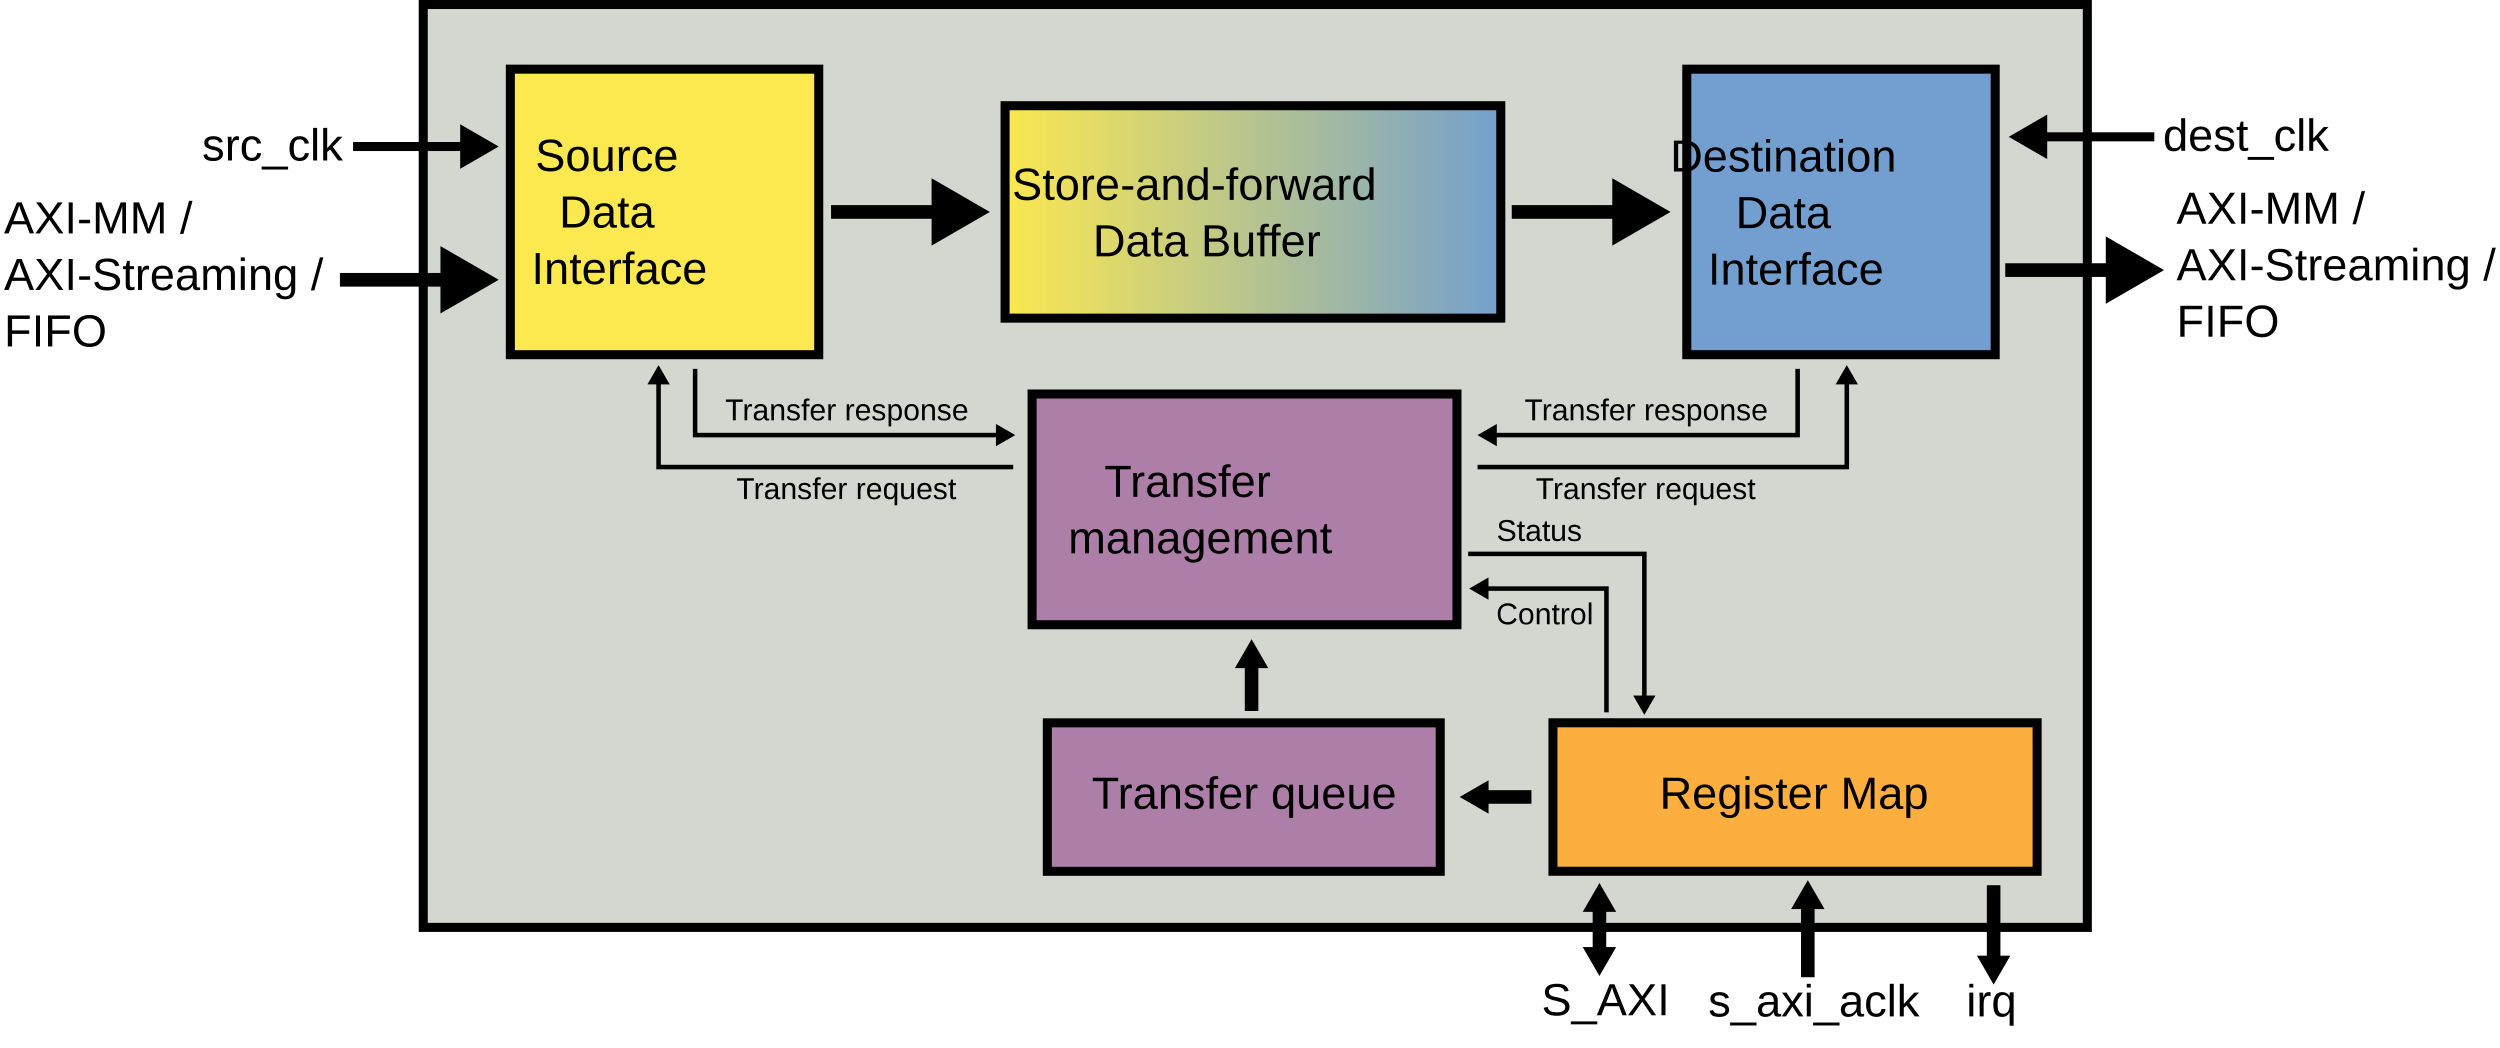
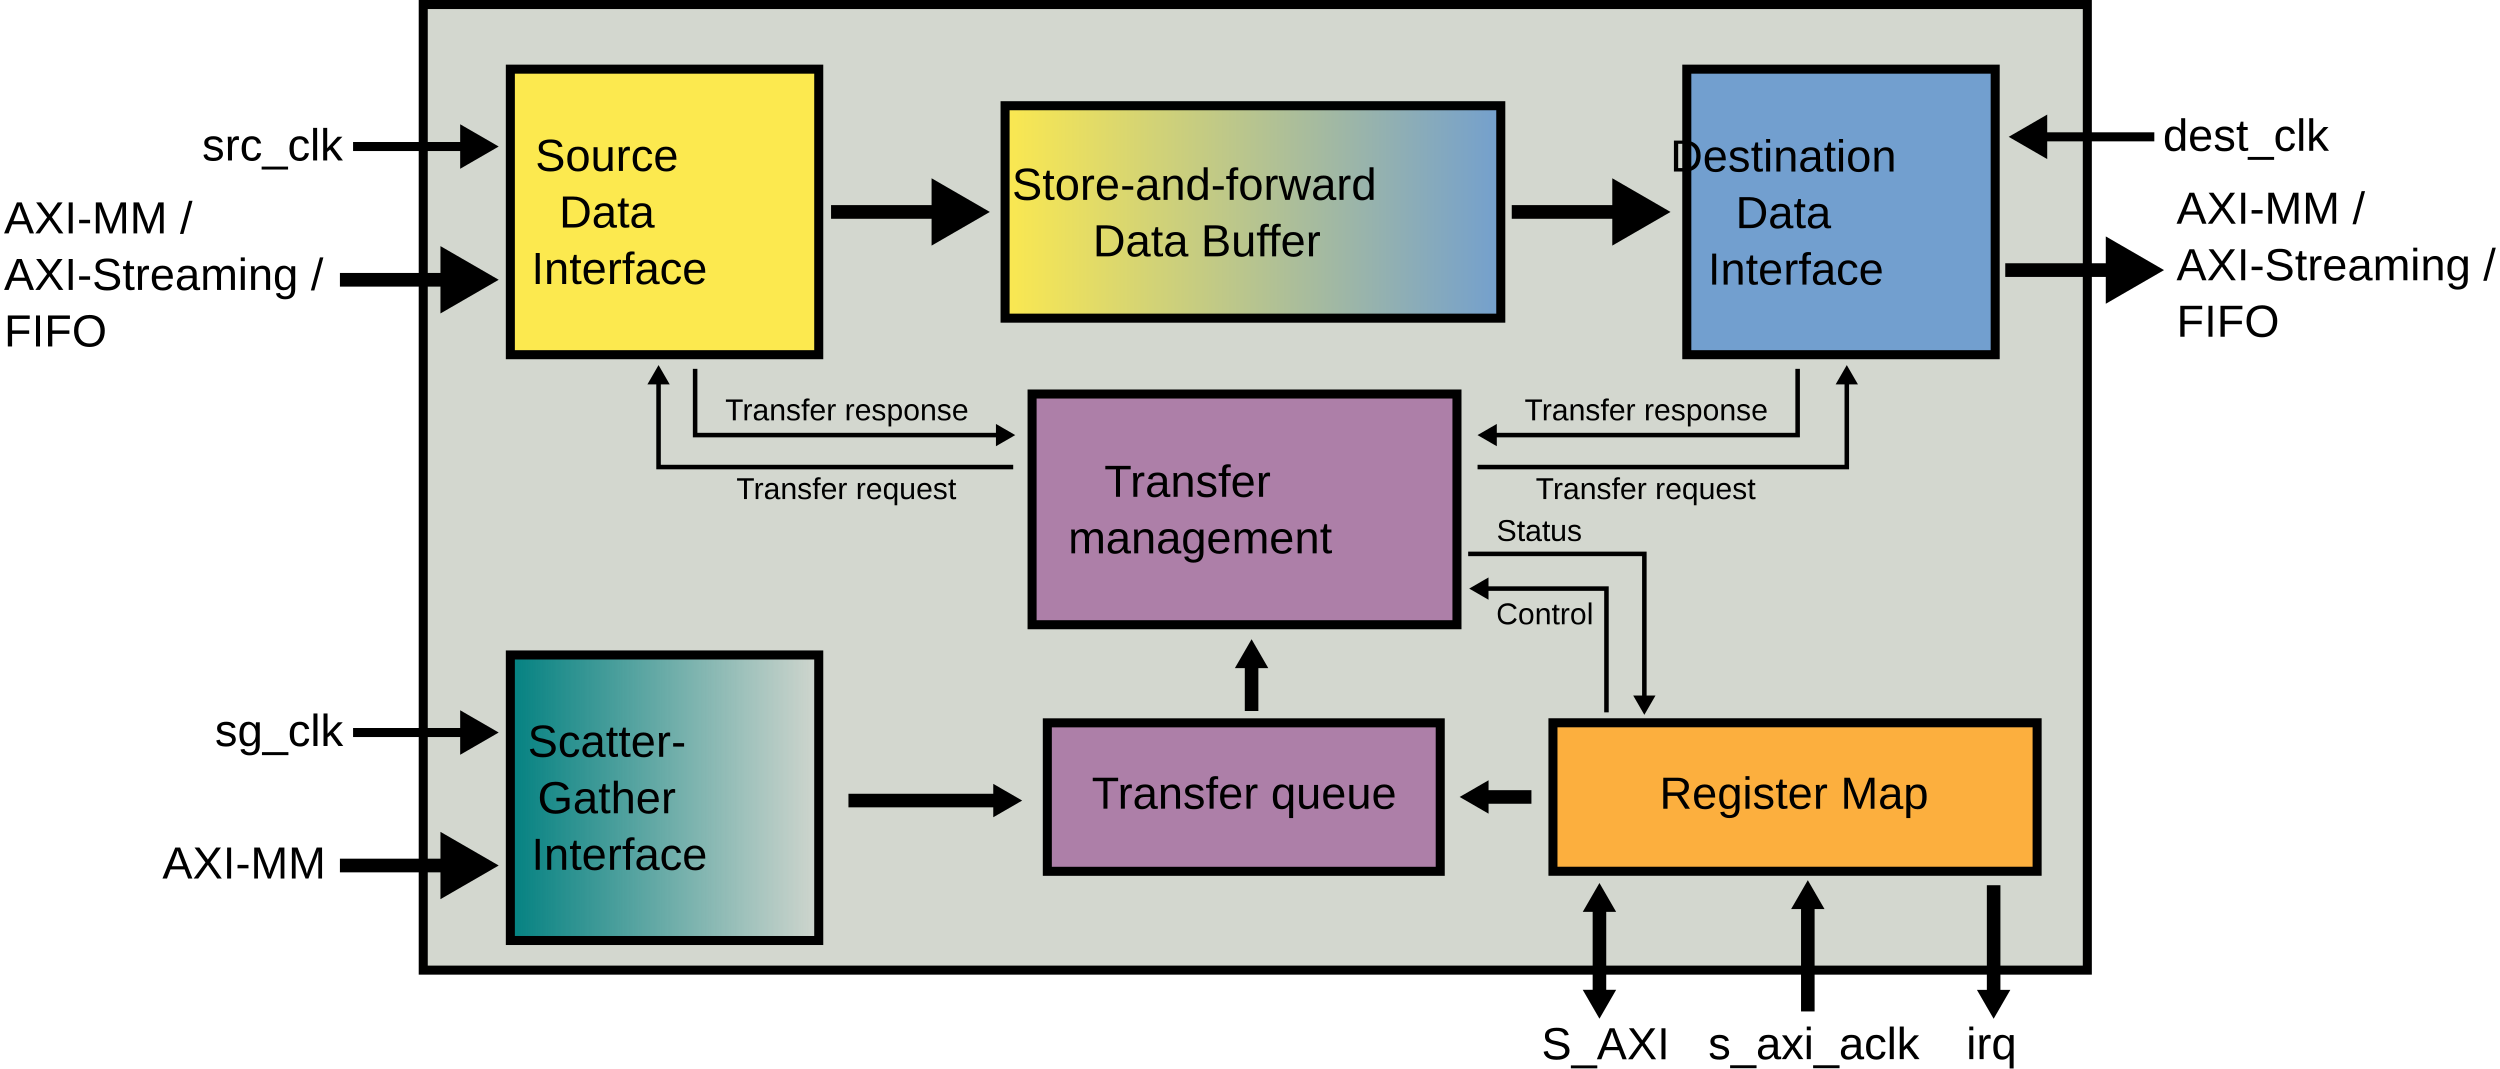
- <svg xmlns="http://www.w3.org/2000/svg" width="585" height="245" preserveAspectRatio="xMidYMid slice" version="1.1" viewBox="0 0 585 245">
+ <svg xmlns="http://www.w3.org/2000/svg" width="585" height="250" preserveAspectRatio="xMidYMid slice" version="1.1" viewBox="0 0 585 250">
  <defs>
    <marker id="h" overflow="visible" orient="auto">
      <path transform="scale(.4)" d="m5.77 0-8.65 5v-10z" fill-rule="evenodd" stroke="#000" stroke-width="1pt" />
    </marker>
    <marker id="i" overflow="visible" orient="auto">
      <path transform="scale(.4)" d="m5.77 0-8.65 5v-10z" fill-rule="evenodd" stroke="#000" stroke-width="1pt" />
    </marker>
    <marker id="j" overflow="visible" orient="auto">
      <path transform="scale(-.4)" d="m5.77 0-8.65 5v-10z" fill-rule="evenodd" stroke="#000" stroke-width="1pt" />
    </marker>
    <marker id="s" overflow="visible" orient="auto">
      <path transform="scale(-.4)" d="m5.77 0-8.65 5v-10z" fill-rule="evenodd" stroke="#000" stroke-width="1pt" />
    </marker>
    <marker id="k" overflow="visible" orient="auto">
      <path transform="scale(.4)" d="m5.77 0-8.65 5v-10z" fill-rule="evenodd" stroke="#000" stroke-width="1pt" />
    </marker>
    <marker id="l" overflow="visible" orient="auto">
      <path transform="scale(.4)" d="m5.77 0-8.65 5v-10z" fill-rule="evenodd" stroke="#000" stroke-width="1pt" />
    </marker>
    <marker id="m" overflow="visible" orient="auto">
      <path transform="scale(.4)" d="m5.77 0-8.65 5v-10z" fill-rule="evenodd" stroke="#000" stroke-width="1pt" />
    </marker>
    <marker id="n" overflow="visible" orient="auto">
      <path transform="scale(-.2)" d="m5.77 0-8.65 5v-10z" fill-rule="evenodd" stroke="#000" stroke-width="1pt" />
    </marker>
    <marker id="a" overflow="visible" orient="auto">
      <path transform="scale(-.2)" d="m5.77 0-8.65 5v-10z" fill-rule="evenodd" stroke="#000" stroke-width="1pt" />
    </marker>
    <marker id="b" overflow="visible" orient="auto">
      <path transform="scale(.2)" d="m5.77 0-8.65 5v-10z" fill-rule="evenodd" stroke="#000" stroke-width="1pt" />
    </marker>
    <marker id="c" overflow="visible" orient="auto">
      <path transform="scale(.2)" d="m5.77 0-8.65 5v-10z" fill-rule="evenodd" stroke="#000" stroke-width="1pt" />
    </marker>
    <marker id="p" overflow="visible" orient="auto">
      <path transform="scale(.2)" d="m5.77 0-8.65 5v-10z" fill-rule="evenodd" stroke="#000" stroke-width="1pt" />
    </marker>
    <marker id="r" overflow="visible" orient="auto">
      <path transform="scale(-.2)" d="m5.77 0-8.65 5v-10z" fill-rule="evenodd" stroke="#000" stroke-width="1pt" />
    </marker>
    <marker id="d" overflow="visible" orient="auto">
      <path transform="scale(.4)" d="m5.77 0-8.65 5v-10z" fill-rule="evenodd" stroke="#000" stroke-width="1pt" />
    </marker>
    <marker id="e" overflow="visible" orient="auto">
      <path transform="scale(.4)" d="m5.77 0-8.65 5v-10z" fill-rule="evenodd" stroke="#000" stroke-width="1pt" />
    </marker>
    <marker id="f" overflow="visible" orient="auto">
      <path transform="scale(.4)" d="m5.77 0-8.65 5v-10z" fill-rule="evenodd" stroke="#000" stroke-width="1pt" />
    </marker>
    <marker id="g" overflow="visible" orient="auto">
      <path transform="scale(.4)" d="m5.77 0-8.65 5v-10z" fill-rule="evenodd" stroke="#000" stroke-width="1pt" />
    </marker>
    <marker id="q" overflow="visible" orient="auto">
      <path transform="scale(.4)" d="m5.77 0-8.65 5v-10z" fill-rule="evenodd" stroke="#000" stroke-width="1pt" />
    </marker>
    <linearGradient id="o" x1="88.359" x2="117.89" y1="88.837" y2="88.837" gradientUnits="userSpaceOnUse">
      <stop stop-color="#fce94f" offset="0" />
      <stop stop-color="#729fcf" offset="1" />
    </linearGradient>
+     <marker id="i-9" overflow="visible" orient="auto">
+       <path transform="scale(.4)" d="m5.77 0-8.65 5v-10z" fill-rule="evenodd" stroke="#000" stroke-width="1pt" />
+     </marker>
+     <marker id="e-2" overflow="visible" orient="auto">
+       <path transform="scale(.4)" d="m5.77 0-8.65 5v-10z" fill-rule="evenodd" stroke="#000" stroke-width="1pt" />
+     </marker>
+     <linearGradient id="linearGradient59824" x1="58.883" x2="77.454" y1="89.272" y2="89.272" gradientUnits="userSpaceOnUse">
+       <stop stop-color="#008080" offset="0" />
+       <stop stop-color="#008080" stop-opacity="0" offset="1" />
+     </linearGradient>
+     <marker id="a-0" overflow="visible" orient="auto">
+       <path transform="scale(-.2)" d="m5.77 0-8.65 5v-10z" fill-rule="evenodd" stroke="#000" stroke-width="1pt" />
+     </marker>
  </defs>
-   <g transform="matrix(4 0 0 4 -117.17 -304.15)">
-     <rect x="54.052" y="76.302" width="97.349" height="53.988" fill="#d3d7cf" fill-rule="evenodd" stroke="#000" stroke-width=".529" />
+   <g transform="matrix(4,0,0,4,-117.17,-304.15)">
+     <rect x="54.052" y="76.302" width="97.349" height="56.488" fill="#d3d7cf" fill-rule="evenodd" stroke="#000" stroke-width=".529" />
    <rect x="120.14" y="118.32" width="28.324" height="8.686" fill="#fcaf3e" fill-rule="evenodd" stroke="#000" stroke-width=".529" />
    <g transform="translate(-.53474 -.4009)">
      <rect x="88.624" y="82.623" width="28.999" height="12.428" fill="url(#o)" fill-rule="evenodd" stroke="#000" stroke-width=".529" />
      <text x="103.003" y="88.129" fill="#000000" font-family="'Liberation Sans'" font-size="2.646px" letter-spacing="0px" stroke-width=".265px" text-anchor="middle" word-spacing="0px" style="line-height:125%" xml:space="preserve">
        <tspan x="103.003" y="88.129" text-align="center">Store-and-forward</tspan>
        <tspan x="103.003" y="91.436" text-align="center">Data Buffer</tspan>
      </text>
    </g>
    <g font-family="'Liberation Sans'" font-size="2.646px" letter-spacing="0px" stroke-width=".265px" word-spacing="0px">
      <text x="126.375" y="123.347" style="line-height:125%" xml:space="preserve">
        <tspan x="126.375" y="123.347" stroke-width=".265px">Register Map</tspan>
      </text>
-       <text x="119.47" y="135.429" style="line-height:125%" xml:space="preserve">
-         <tspan x="119.47" y="135.429" stroke-width=".265px">S_AXI</tspan>
-       </text>
-       <text x="129.225" y="135.499" style="line-height:125%" xml:space="preserve">
-         <tspan x="129.225" y="135.499" stroke-width=".265px">s_axi_aclk</tspan>
-       </text>
-       <text x="144.326" y="135.499" style="line-height:125%" xml:space="preserve">
-         <tspan x="144.326" y="135.499" stroke-width=".265px">irq</tspan>
+       <text x="119.47" y="138.006" style="line-height:125%" xml:space="preserve">
+         <tspan x="119.47" y="138.006" stroke-width=".265px">S_AXI</tspan>
+       </text>
+       <text x="129.225" y="137.999" style="line-height:125%" xml:space="preserve">
+         <tspan x="129.225" y="137.999" stroke-width=".265px">s_axi_aclk</tspan>
+       </text>
+       <text x="144.326" y="137.999" style="line-height:125%" xml:space="preserve">
+         <tspan x="144.326" y="137.999" stroke-width=".265px">irq</tspan>
      </text>
    </g>
    <g transform="translate(-2.3947 -.19646)">
      <rect x="92.956" y="118.52" width="22.985" height="8.686" fill="#ad7fa8" fill-rule="evenodd" stroke="#000" stroke-width=".529" />
      <text x="95.549" y="123.542" fill="#000000" font-family="'Liberation Sans'" font-size="2.646px" letter-spacing="0px" stroke-width=".265px" word-spacing="0px" style="line-height:125%" xml:space="preserve">
        <tspan x="95.549" y="123.542" stroke-width=".265px">Transfer queue</tspan>
      </text>
    </g>
    <g transform="translate(-.00019488 -.8367)">
      <rect x="59.148" y="80.92" width="18.041" height="16.704" fill="#fce94f" fill-rule="evenodd" stroke="#000" stroke-width=".529" />
      <text x="68.106" y="86.876" fill="#000000" font-family="'Liberation Sans'" font-size="2.646px" letter-spacing="0px" stroke-width=".265px" text-anchor="middle" word-spacing="0px" style="line-height:125%" xml:space="preserve">
        <tspan x="68.106" y="86.876" text-align="center">Source</tspan>
        <tspan x="68.106" y="90.183" text-align="center">Data</tspan>
        <tspan x="68.106" y="93.491" text-align="center">Interface</tspan>
      </text>
    </g>
    <g transform="translate(68.822 -.8367)">
      <rect x="59.148" y="80.92" width="18.041" height="16.704" fill="#729fcf" fill-rule="evenodd" stroke="#000" stroke-width=".529" />
      <text x="68.106" y="86.911" fill="#000000" font-family="'Liberation Sans'" font-size="2.646px" letter-spacing="0px" stroke-width=".265px" text-anchor="middle" word-spacing="0px" style="line-height:125%" xml:space="preserve">
        <tspan x="68.106" y="86.911" text-align="center">Destination</tspan>
        <tspan x="68.106" y="90.218" text-align="center">Data</tspan>
        <tspan x="68.106" y="93.526" text-align="center">Interface</tspan>
      </text>
    </g>
    <g fill="none" stroke="#000">
      <g stroke-width=".8">
        <path d="m77.909 88.436h7.016" marker-end="url(#q)" />
        <path d="m117.73 88.436h7.016" marker-end="url(#g)" />
        <path d="m146.6 91.838h7.016" marker-end="url(#f)" />
        <path d="m49.178 92.405h7.016" marker-end="url(#e)" />
+         <path d="m49.178 126.67h7.016" marker-end="url(#e-2)" />
      </g>
-       <path d="m122.86 128.82v3.185" marker-end="url(#p)" marker-start="url(#r)" stroke-width=".794" />
+       <path d="m122.86 128.82v5.685" marker-end="url(#p)" marker-start="url(#r)" stroke-width=".794" />
      <g stroke-width=".794">
-         <path d="m135.05 132.81v-4.154" marker-end="url(#c)" stroke-linecap="square" />
-         <path d="m145.92 128.22v4.288" marker-end="url(#b)" stroke-linecap="square" />
+         <path d="m135.05 134.81v-6.154" marker-end="url(#c)" stroke-linecap="square" />
+         <path d="m145.92 128.22v6.288" marker-end="url(#b)" stroke-linecap="square" />
        <path d="m115.81 122.66h3.071" marker-start="url(#a)" />
+         <path d="m87.961 122.87h-9.034" marker-start="url(#a-0)" />
      </g>
    </g>
    <text x="156.62" y="89.126" fill="#000000" font-family="'Liberation Sans'" font-size="2.646px" letter-spacing="0px" stroke-width=".265px" word-spacing="0px" style="line-height:125%" xml:space="preserve">
      <tspan x="156.62" y="89.126">AXI-MM /</tspan>
      <tspan x="156.62" y="92.433">AXI-Streaming /</tspan>
      <tspan x="156.62" y="95.74">FIFO</tspan>
    </text>
    <text x="29.533" y="89.692" fill="#000000" font-family="'Liberation Sans'" font-size="2.646px" letter-spacing="0px" stroke-width=".265px" word-spacing="0px" style="line-height:125%" xml:space="preserve">
      <tspan x="29.533" y="89.692">AXI-MM /</tspan>
      <tspan x="29.533" y="93">AXI-Streaming /</tspan>
      <tspan x="29.533" y="96.307">FIFO</tspan>
    </text>
    <rect x="89.669" y="99.087" width="24.856" height="13.497" fill="#ad7fa8" fill-rule="evenodd" stroke="#000" stroke-linecap="square" stroke-width=".529" />
    <path d="m102.51 114.56v3.071" fill="none" marker-start="url(#n)" stroke="#000" stroke-width=".794" />
    <g stroke-width=".265px">
      <text x="102.077" y="105.101" fill="#000000" font-family="'Liberation Sans'" font-size="2.646px" letter-spacing="0px" text-anchor="middle" word-spacing="0px" style="line-height:125%" xml:space="preserve">
        <tspan x="102.077" y="105.101" text-align="center">Transfer</tspan>
        <tspan x="102.077" y="108.408" text-align="center">management</tspan>
      </text>
      <path d="m123.27 117.71v-7.24h-7.276" fill="none" marker-end="url(#d)" stroke="#000" />
      <text x="116.816" y="112.558" fill="#000000" font-family="'Liberation Sans'" font-size="2.646px" letter-spacing="0px" word-spacing="0px" style="line-height:125%" xml:space="preserve">
        <tspan x="116.816" y="112.558" font-size="1.764px" stroke-width=".265px">Control</tspan>
      </text>
      <path d="m115.18 108.44h10.307v8.662" fill="none" marker-end="url(#m)" stroke="#000" />
      <text x="116.842" y="107.682" fill="#000000" font-family="'Liberation Sans'" font-size="2.646px" letter-spacing="0px" word-spacing="0px" style="line-height:125%" xml:space="preserve">
        <tspan x="116.842" y="107.682" font-size="1.764px" stroke-width=".265px">Status</tspan>
      </text>
      <path d="m115.73 103.36h21.6v-5.212" fill="none" marker-end="url(#k)" stroke="#000" />
      <path d="m88.565 103.36h-20.747v-5.212" fill="none" marker-end="url(#l)" stroke="#000" />
      <text x="119.126" y="105.234" fill="#000000" font-family="'Liberation Sans'" font-size="2.646px" letter-spacing="0px" word-spacing="0px" style="line-height:125%" xml:space="preserve">
        <tspan x="119.126" y="105.234" font-size="1.764px" stroke-width=".265px">Transfer request</tspan>
      </text>
      <text x="72.363" y="105.234" fill="#000000" font-family="'Liberation Sans'" font-size="2.646px" letter-spacing="0px" word-spacing="0px" style="line-height:125%" xml:space="preserve">
        <tspan x="72.363" y="105.234" font-size="1.764px" stroke-width=".265px">Transfer request</tspan>
      </text>
      <path d="m87.931 101.49h-17.974v-3.875" fill="none" marker-start="url(#s)" stroke="#000" />
      <text x="71.71" y="100.624" fill="#000000" font-family="'Liberation Sans'" font-size="2.646px" letter-spacing="0px" word-spacing="0px" style="line-height:125%" xml:space="preserve">
        <tspan x="71.71" y="100.624" font-size="1.764px" stroke-width=".265px">Transfer response</tspan>
      </text>
      <path d="m116.48 101.49h17.974v-3.875" fill="none" marker-start="url(#j)" stroke="#000" />
      <text x="118.472" y="100.624" fill="#000000" font-family="'Liberation Sans'" font-size="2.646px" letter-spacing="0px" word-spacing="0px" style="line-height:125%" xml:space="preserve">
        <tspan x="118.472" y="100.624" font-size="1.764px" stroke-width=".265px">Transfer response</tspan>
      </text>
    </g>
    <path d="m49.947 84.609h7.016" fill="none" marker-end="url(#i)" stroke="#000" stroke-width=".529" />
    <text x="41.117" y="85.428" fill="#000000" font-family="'Liberation Sans'" font-size="2.646px" letter-spacing="0px" stroke-width=".265px" word-spacing="0px" style="line-height:125%" xml:space="preserve">
      <tspan x="41.117" y="85.428" stroke-width=".265px">src_clk</tspan>
    </text>
    <path d="m155.32 84.042h-7.016" fill="none" marker-end="url(#h)" stroke="#000" stroke-width=".529" />
    <text x="155.829" y="84.861" fill="#000000" font-family="'Liberation Sans'" font-size="2.646px" letter-spacing="0px" stroke-width=".265px" word-spacing="0px" style="line-height:125%" xml:space="preserve">
      <tspan x="155.829" y="84.861" stroke-width=".265px">dest_clk</tspan>
    </text>
+     <g transform="translate(-.00024899 33.433)">
+       <rect x="59.148" y="80.92" width="18.041" height="16.704" fill="url(#linearGradient59824)" fill-rule="evenodd" stroke="#000" stroke-width=".529" />
+       <text transform="translate(.00024899 -33.433)" x="68.105" y="120.309" fill="#000000" font-family="'Liberation Sans'" font-size="2.646px" letter-spacing="0px" stroke-width=".265px" text-anchor="middle" word-spacing="0px" style="font-variant-caps:normal;font-variant-east-asian:normal;font-variant-ligatures:normal;font-variant-numeric:normal;line-height:125%" xml:space="preserve">
+         <tspan x="68.105" y="120.309">Scatter-</tspan>
+         <tspan x="68.105" y="123.616">Gather</tspan>
+         <tspan x="68.105" y="126.923">Interface</tspan>
+       </text>
+     </g>
+     <path d="m49.947 118.89h7.016" fill="none" marker-end="url(#i-9)" stroke="#000" stroke-width=".529" />
+     <text x="41.867" y="119.681" fill="#000000" font-family="'Liberation Sans'" font-size="2.646px" letter-spacing="0px" stroke-width=".265px" word-spacing="0px" style="line-height:125%" xml:space="preserve">
+       <tspan x="41.867" y="119.681" stroke-width=".265px">sg_clk</tspan>
+     </text>
+     <text x="38.796" y="127.431" fill="#000000" font-family="'Liberation Sans'" font-size="2.646px" letter-spacing="0px" stroke-width=".265px" word-spacing="0px" style="line-height:125%" xml:space="preserve">
+       <tspan x="38.796" y="127.431">AXI-MM</tspan>
+     </text>
  </g>
</svg>
